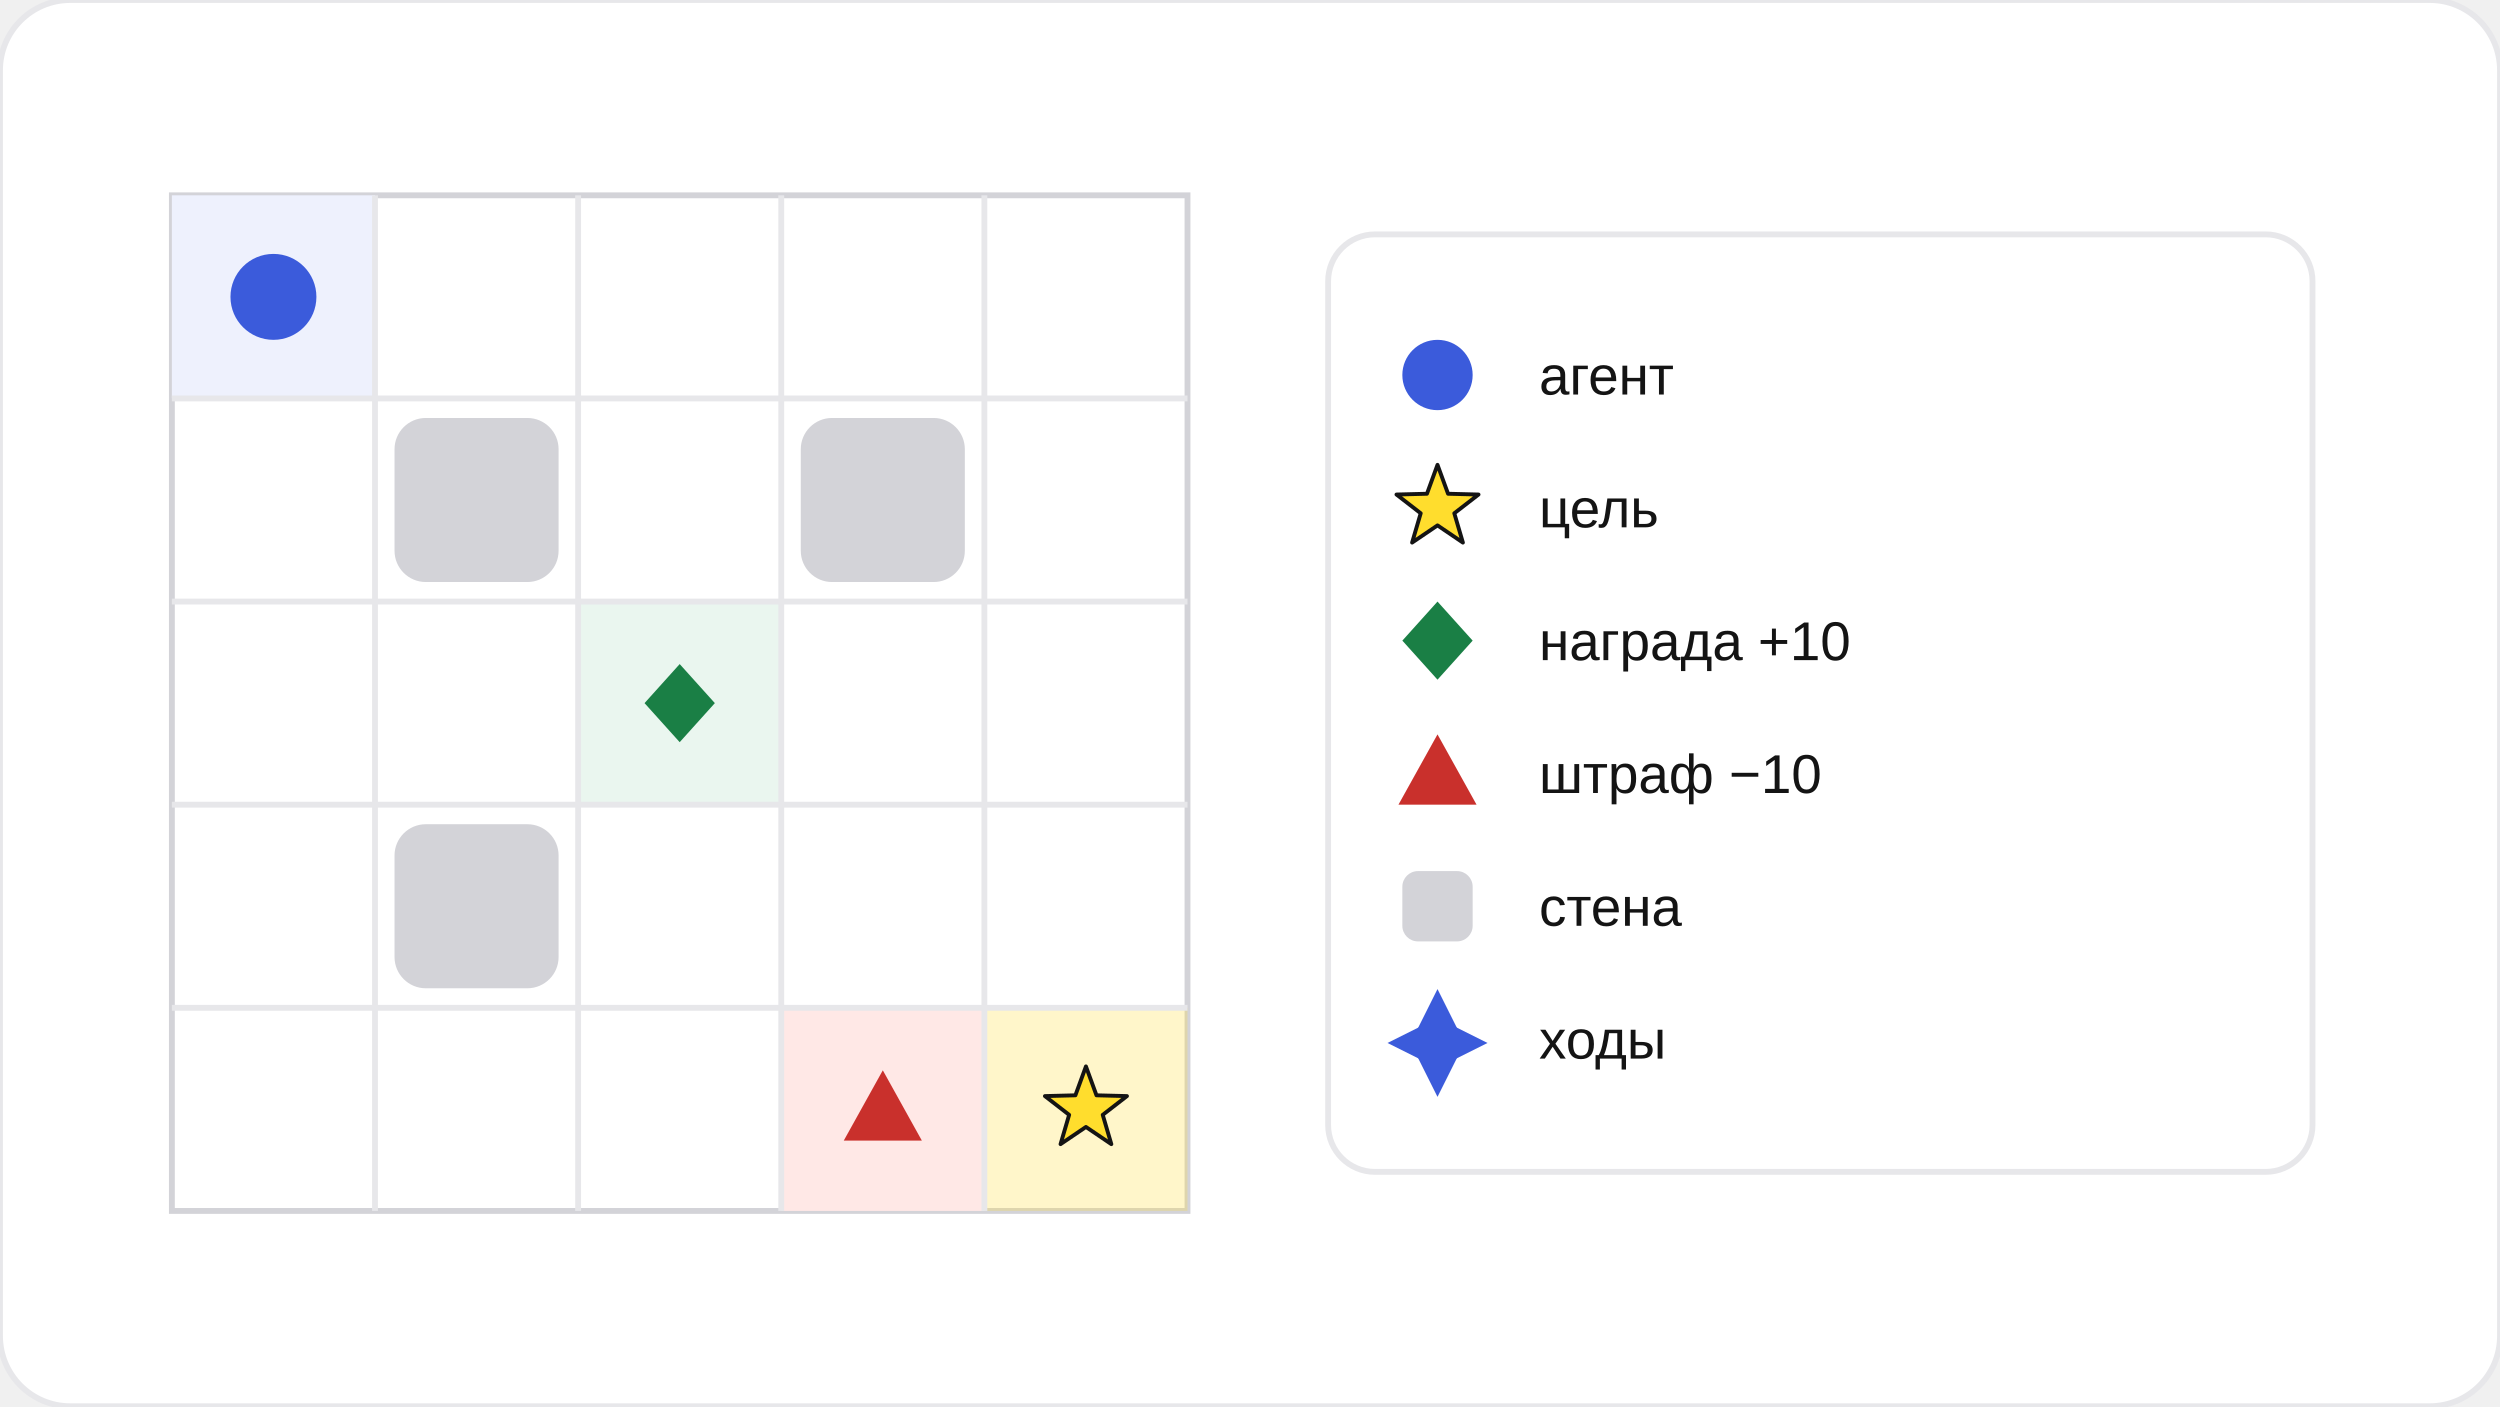
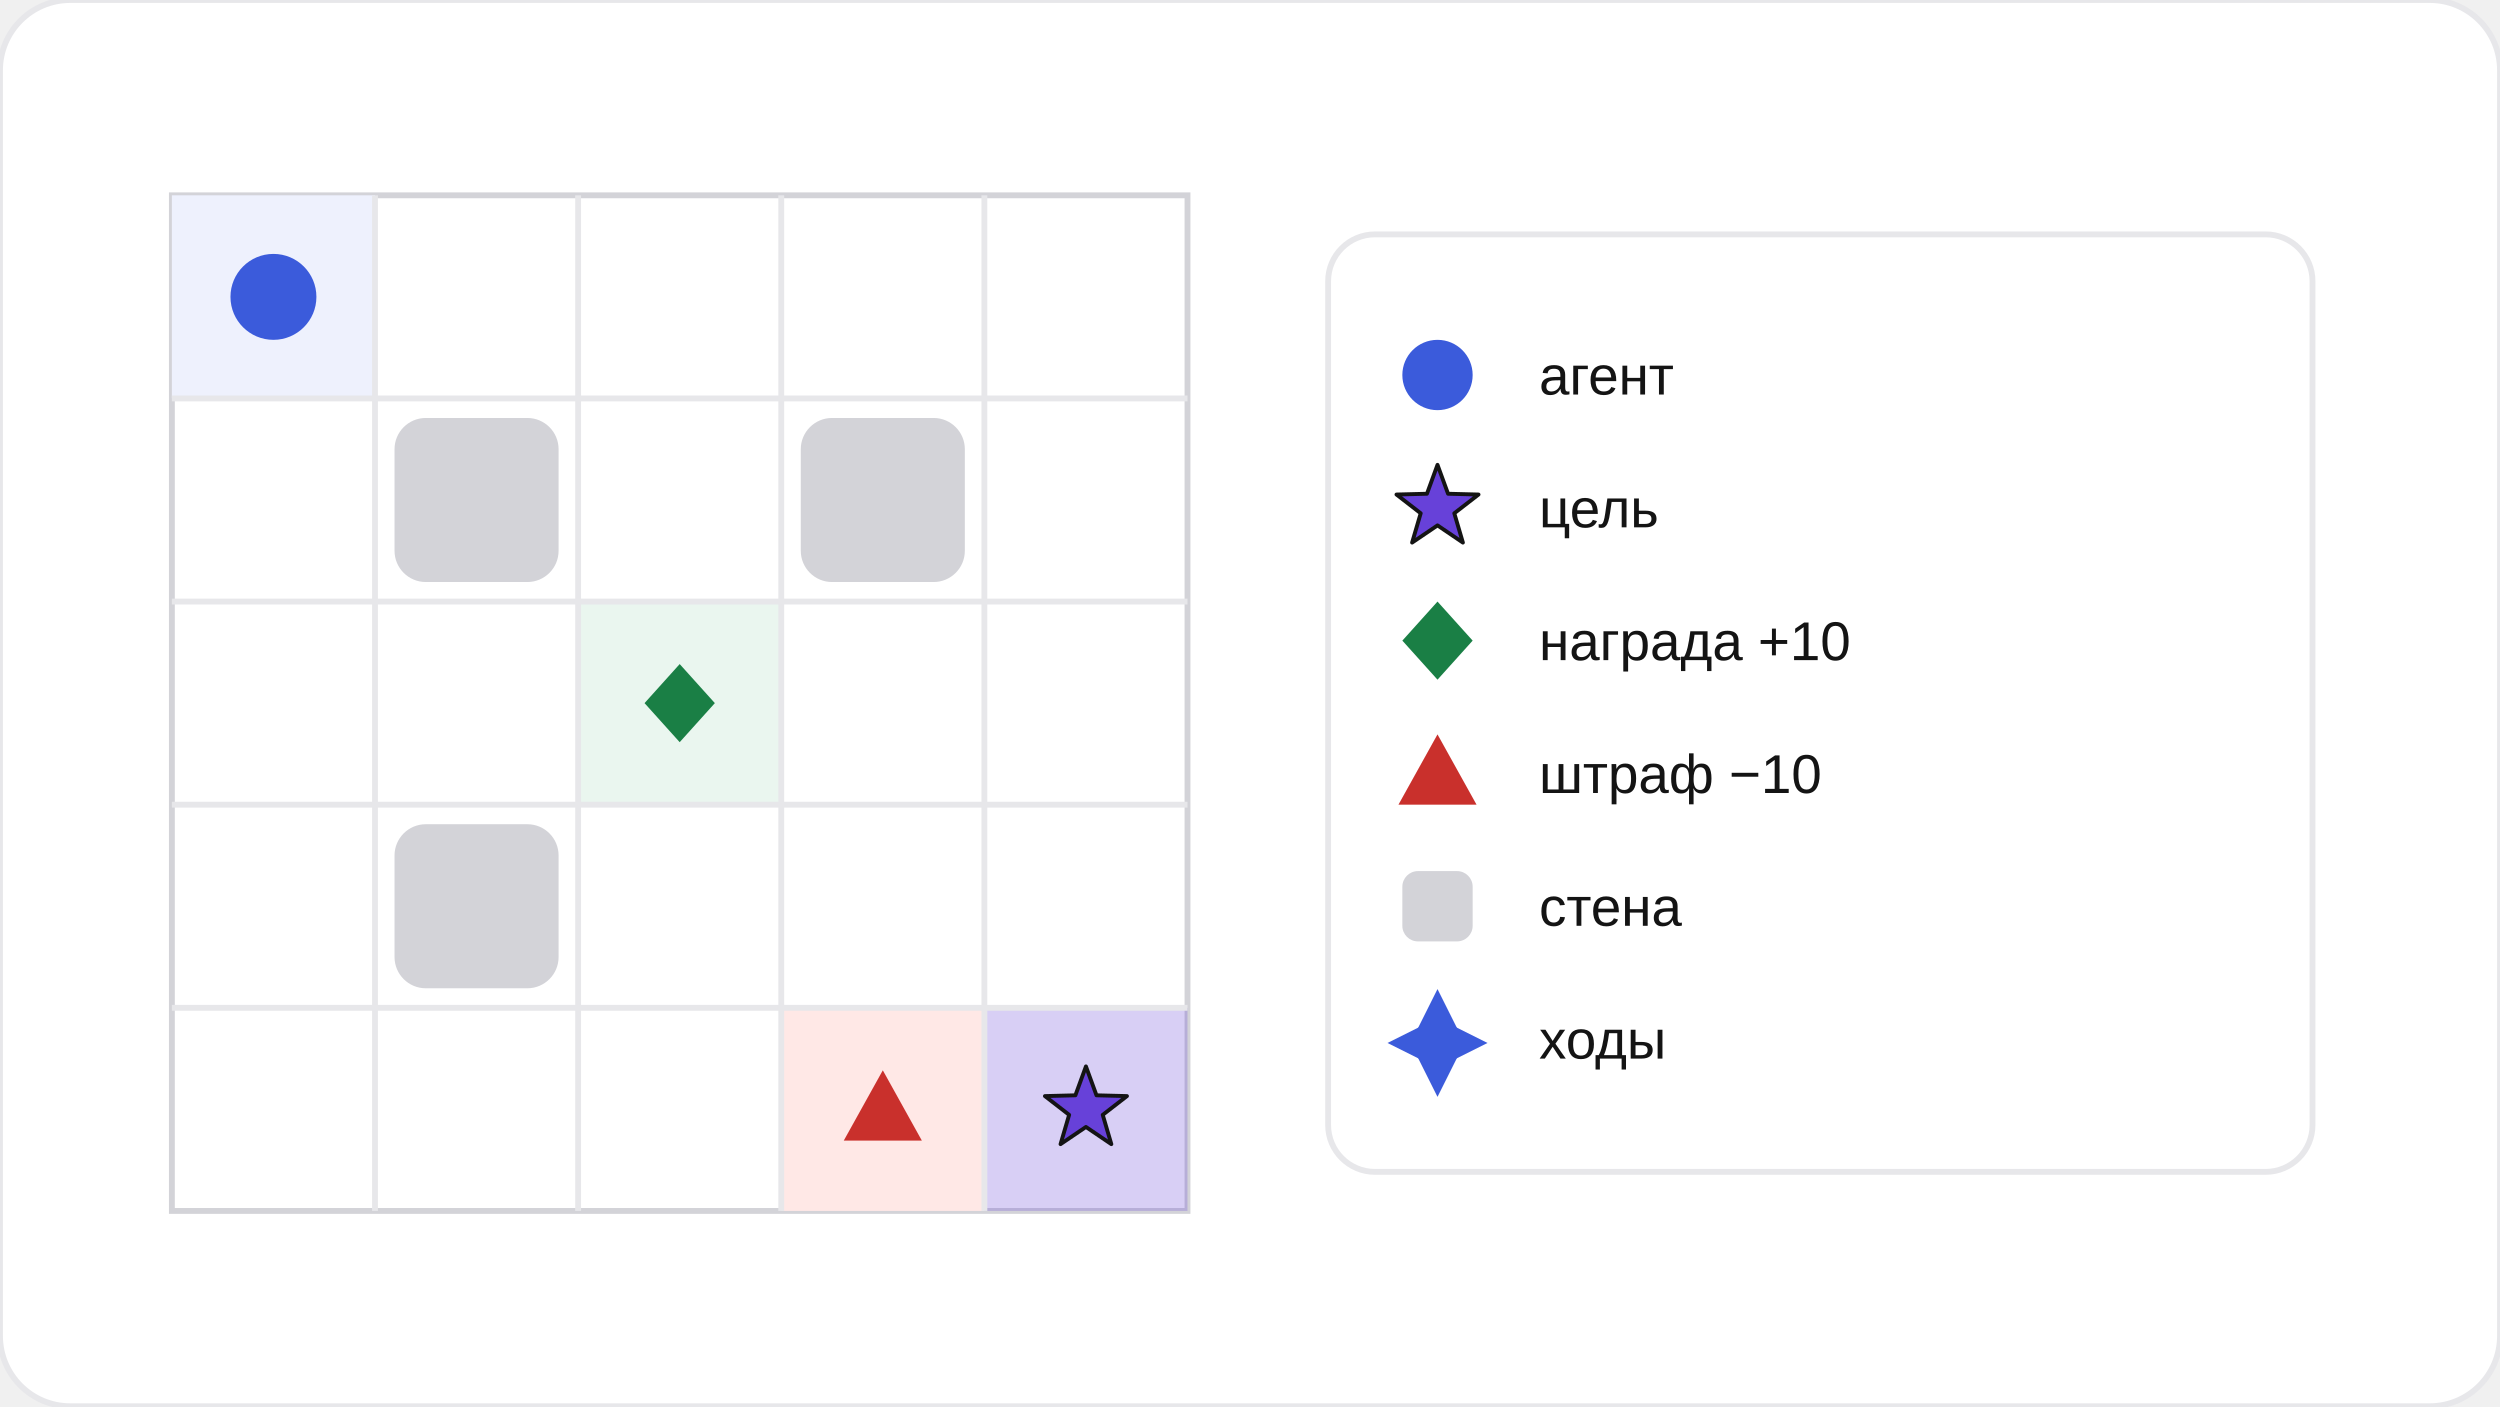
<svg xmlns="http://www.w3.org/2000/svg" viewBox="0 0 640 360" font-family="Onest, 'Segoe UI', system-ui, Arial, sans-serif">
  <rect width="640" height="360" rx="18" fill="#ffffff" stroke="#e7e7ea" stroke-width="1.5" />
  <defs>
    <marker id="arr" viewBox="0 0 10 10" refX="8" refY="5" markerWidth="7" markerHeight="7" orient="auto-start-reverse">
      <path d="M0 0L10 5L0 10z" fill="#3b5bdb" />
    </marker>
    <path id="dia" d="M0 -10L9 0L0 10L-9 0Z" />
    <path id="tri" d="M0 -10L10 8L-10 8Z" stroke-linejoin="round" />
    <path id="star" d="M0 -11L2.7 -3.6L10.5 -3.4L4.3 1.4L6.5 8.9L0 4.5L-6.5 8.9L-4.3 1.4L-10.5 -3.4L-2.7 -3.6Z" stroke-linejoin="round" />
  </defs>
  <rect x="44" y="50" width="260" height="260" fill="#ffffff" stroke="#d3d3d8" stroke-width="1.5" />
  <rect x="44" y="50" width="52" height="52" fill="#eef1fd" />
  <rect x="148" y="154" width="52" height="52" fill="#eaf6ef" />
  <rect x="200" y="258" width="52" height="52" fill="#ffe8e6" />
-   <rect x="252" y="258" width="52" height="52" fill="#ffdd2d" fill-opacity="0.25" />
+   <rect x="252" y="258" width="52" height="52" fill="#6741d9" fill-opacity="0.25" />
  <g stroke="#e7e7ea" stroke-width="1.5">
    <line x1="96" y1="50" x2="96" y2="310" />
    <line x1="148" y1="50" x2="148" y2="310" />
    <line x1="200" y1="50" x2="200" y2="310" />
    <line x1="252" y1="50" x2="252" y2="310" />
    <line x1="44" y1="102" x2="304" y2="102" />
    <line x1="44" y1="154" x2="304" y2="154" />
    <line x1="44" y1="206" x2="304" y2="206" />
    <line x1="44" y1="258" x2="304" y2="258" />
  </g>
  <rect x="101" y="107" width="42" height="42" rx="8" fill="#d3d3d8" />
  <rect x="205" y="107" width="42" height="42" rx="8" fill="#d3d3d8" />
  <rect x="101" y="211" width="42" height="42" rx="8" fill="#d3d3d8" />
  <use href="#dia" transform="translate(174 180)" fill="#1a7f45" />
  <use href="#tri" transform="translate(226 284)" fill="#c9302c" />
-   <use href="#star" transform="translate(278 284)" fill="#ffdd2d" stroke="#141414" stroke-width="1" />
+   <use href="#star" transform="translate(278 284)" fill="#6741d9" stroke="#141414" stroke-width="1" />
  <circle cx="70" cy="76" r="11" fill="#3b5bdb" />
  <rect x="340" y="60" width="252" height="240" rx="12" fill="#ffffff" stroke="#e7e7ea" stroke-width="1.5" />
  <g font-size="14" fill="#141414">
    <circle cx="368" cy="96" r="9" fill="#3b5bdb" />
    <text x="394" y="101">агент</text>
-     <use href="#star" transform="translate(368 130)" fill="#ffdd2d" stroke="#141414" stroke-width="1" />
+     <use href="#star" transform="translate(368 130)" fill="#6741d9" stroke="#141414" stroke-width="1" />
    <text x="394" y="135">цель</text>
    <use href="#dia" transform="translate(368 164)" fill="#1a7f45" />
    <text x="394" y="169">награда +10</text>
    <use href="#tri" transform="translate(368 198)" fill="#c9302c" />
    <text x="394" y="203">штраф −10</text>
    <rect x="359" y="223" width="18" height="18" rx="4" fill="#d3d3d8" />
    <text x="394" y="237">стена</text>
    <g stroke="#3b5bdb" stroke-width="2" stroke-linecap="round">
      <line x1="368" y1="270" x2="368" y2="256" marker-end="url(#arr)" />
      <line x1="368" y1="264" x2="368" y2="278" marker-end="url(#arr)" />
      <line x1="364" y1="267" x2="378" y2="267" marker-end="url(#arr)" />
      <line x1="372" y1="267" x2="358" y2="267" marker-end="url(#arr)" />
    </g>
    <text x="394" y="271">ходы</text>
  </g>
</svg>
